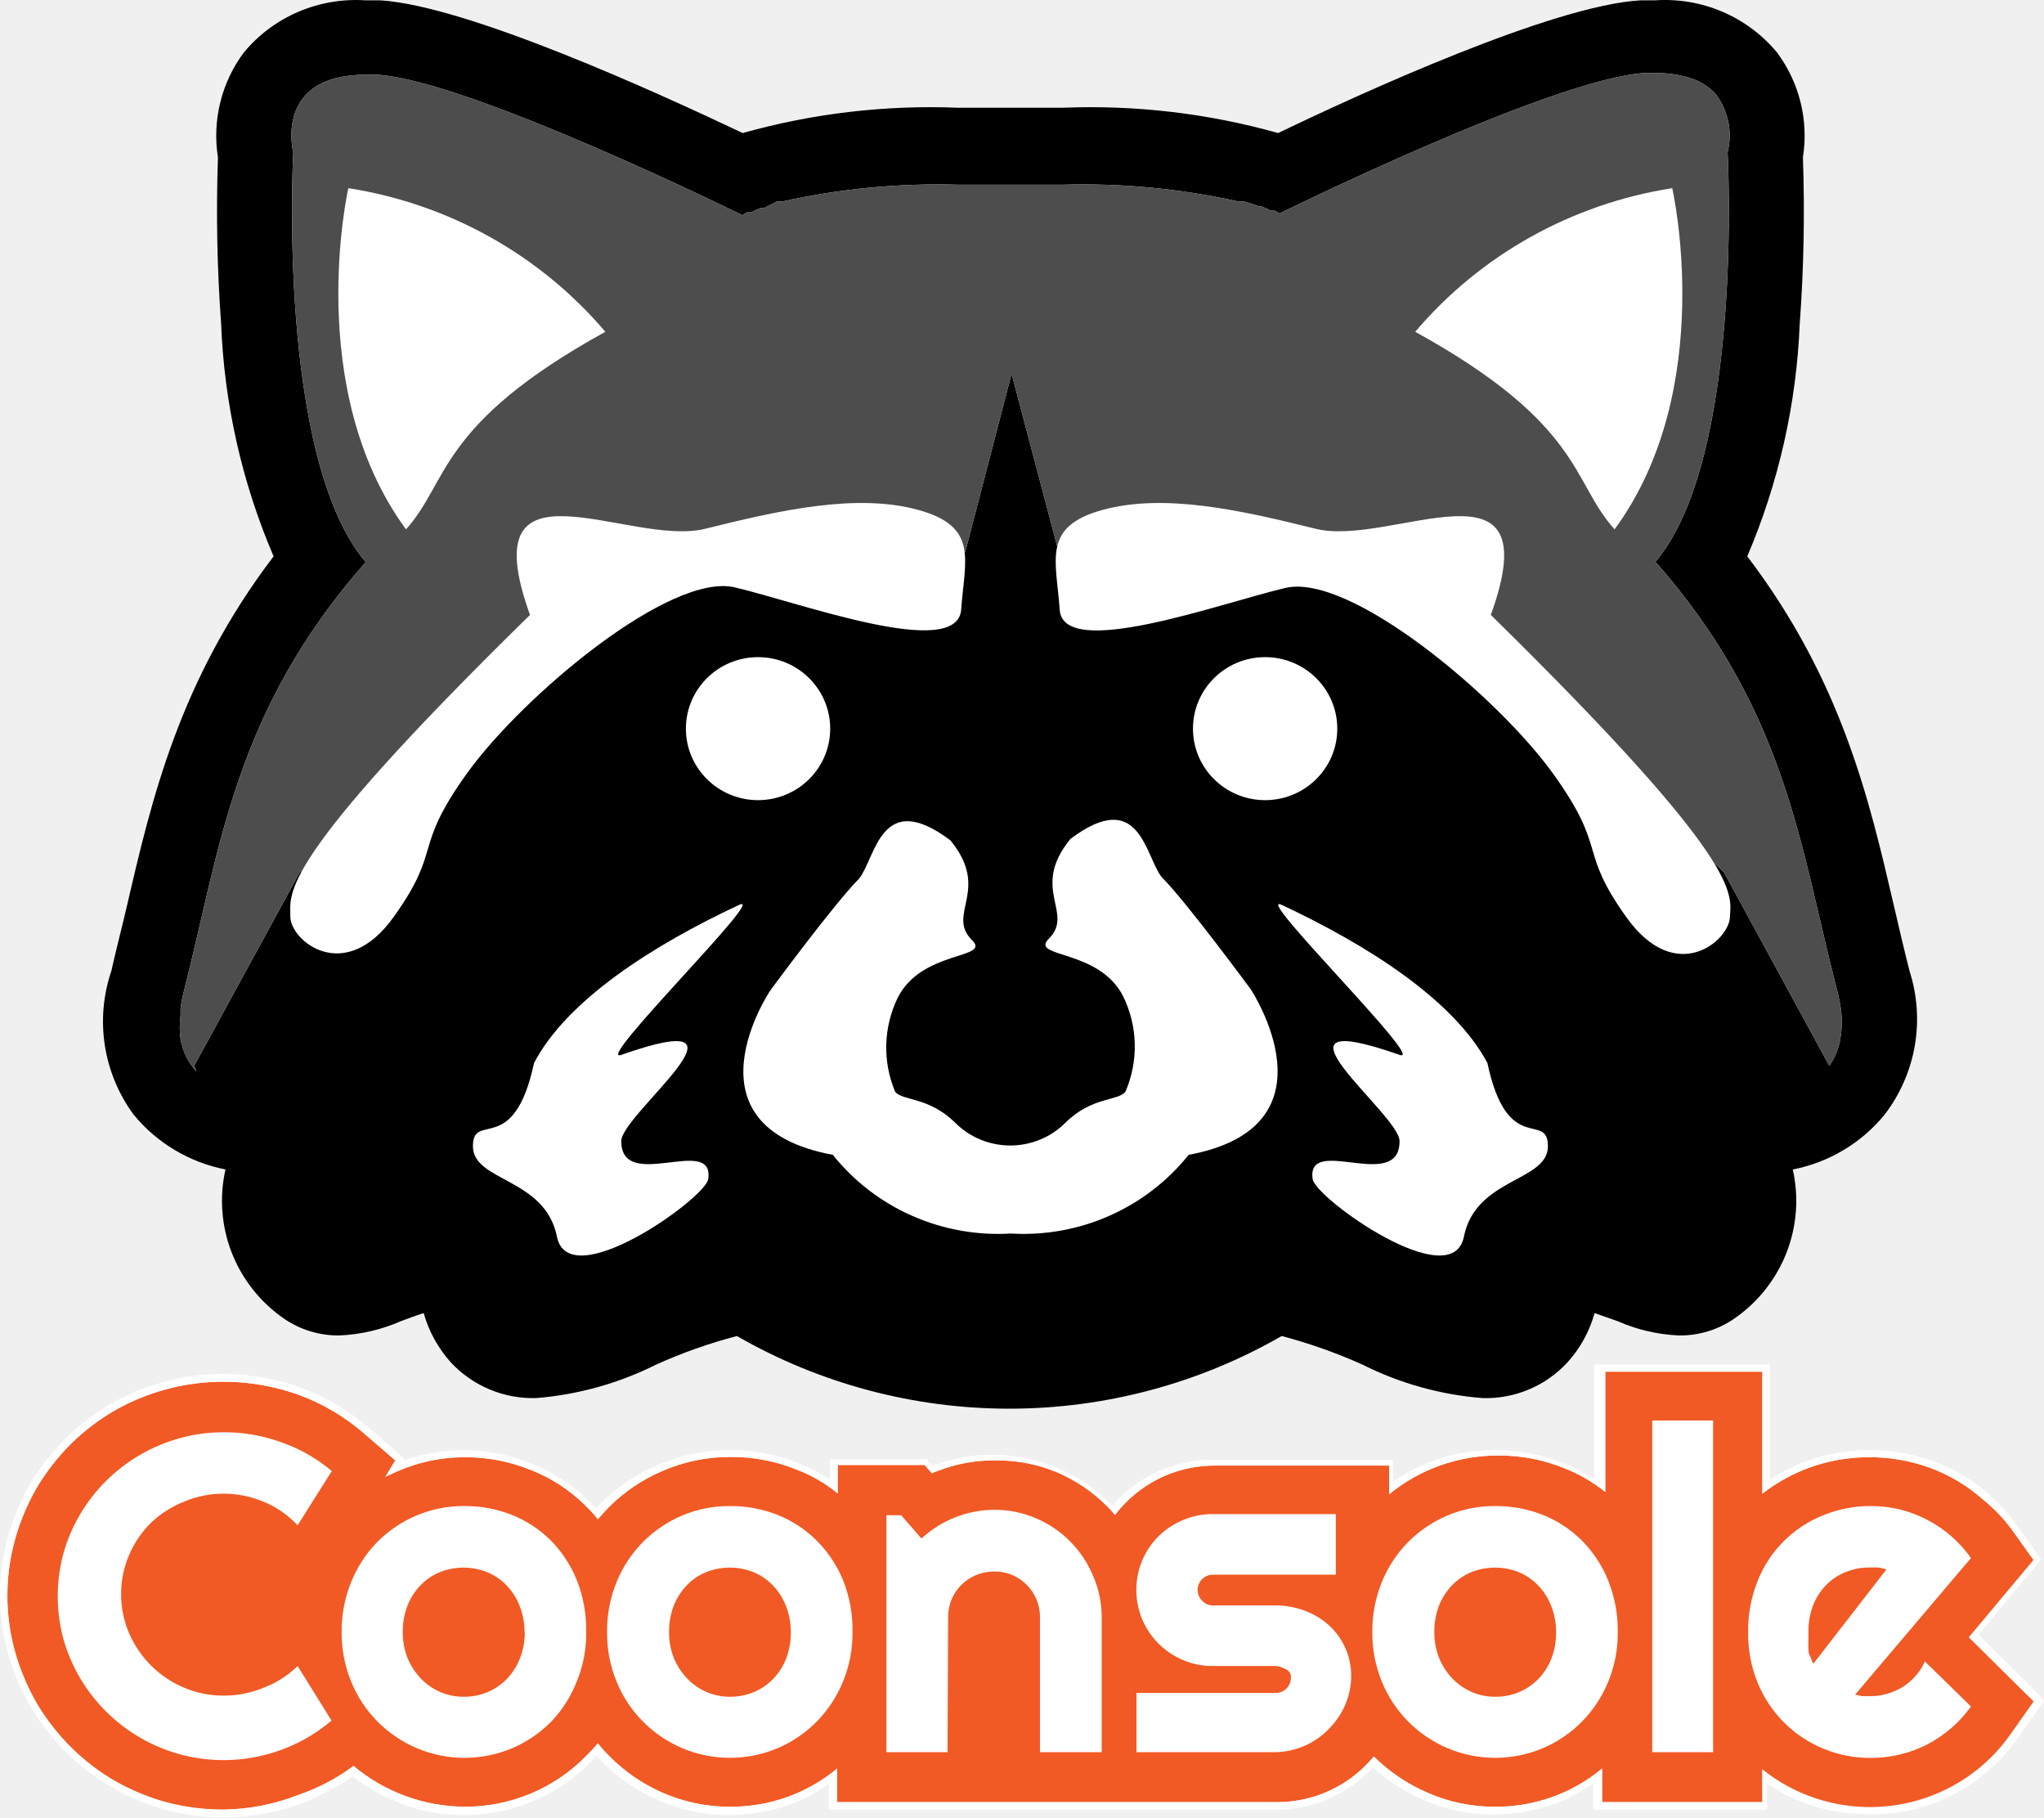
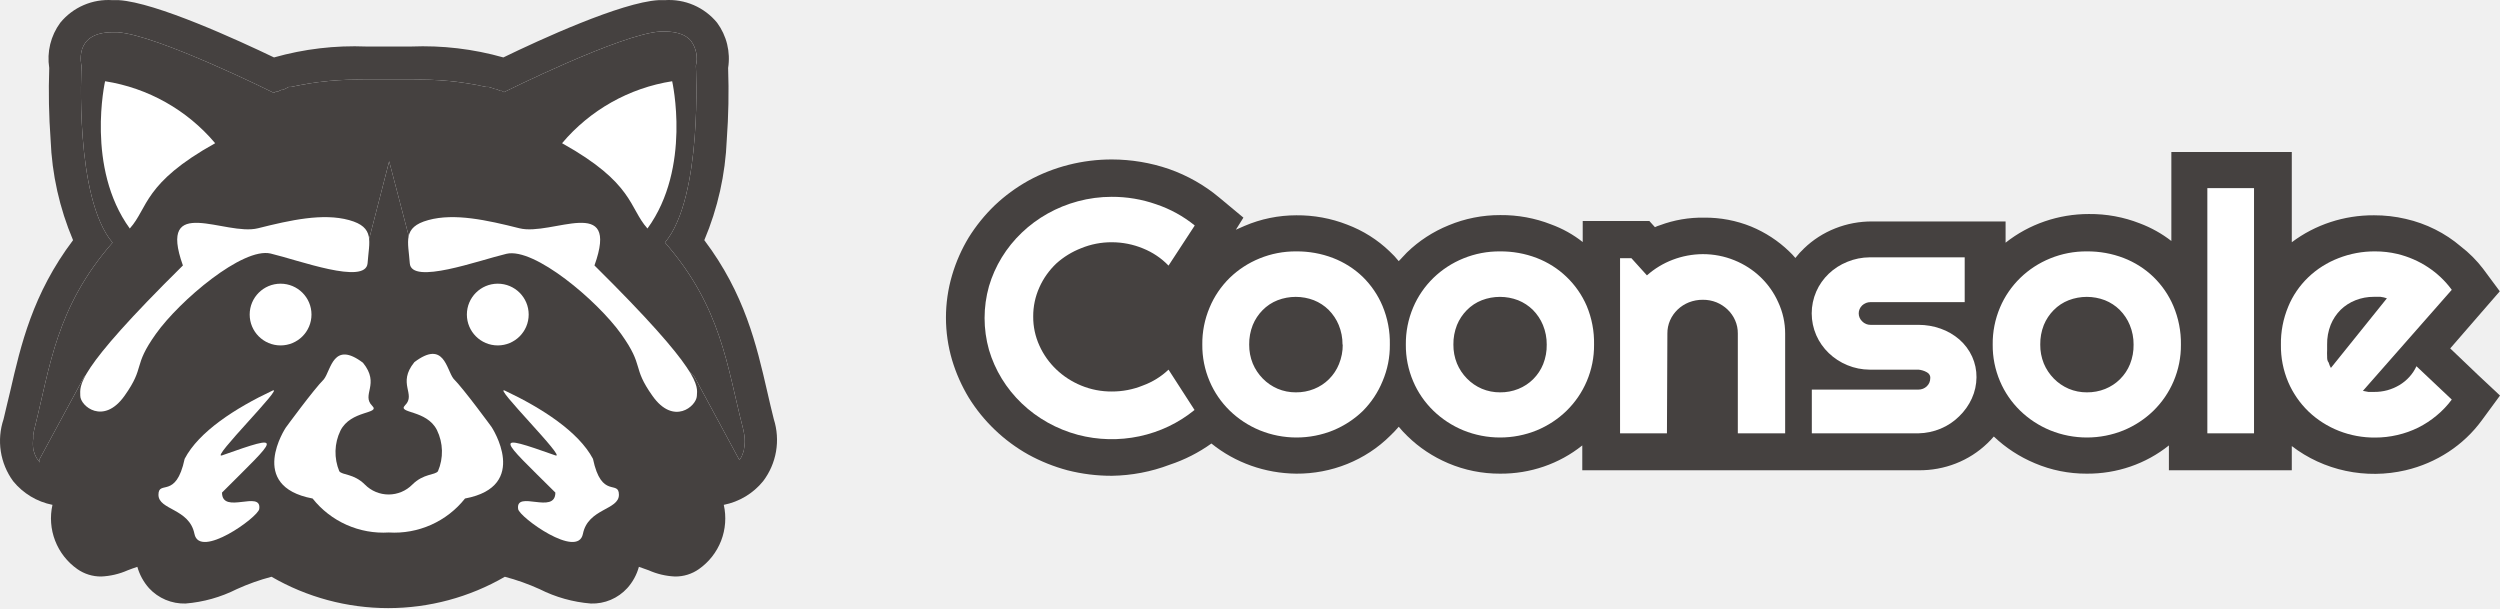
- <svg xmlns="http://www.w3.org/2000/svg" width="54" height="48" viewBox="0 0 54 48" fill="none">
-   <path d="M47.727 25.647C47.582 25.078 47.452 24.517 47.314 23.925C46.663 21.119 45.936 17.978 43.44 14.694C44.271 12.745 44.74 10.664 44.826 8.55C44.933 7.089 44.961 5.623 44.91 4.158C44.987 3.675 44.966 3.182 44.849 2.707C44.732 2.231 44.521 1.784 44.229 1.39C43.841 0.921 43.345 0.55 42.783 0.31C42.221 0.07 41.609 -0.033 40.998 0.009H40.616C38.319 0.138 33.251 2.452 31.047 3.514C29.196 2.994 27.273 2.768 25.351 2.846H23.973H22.596C20.673 2.768 18.751 2.994 16.9 3.514C14.695 2.467 9.635 0.153 7.331 0.009H6.941C6.331 -0.032 5.721 0.072 5.16 0.312C4.6 0.552 4.105 0.922 3.718 1.39C3.425 1.784 3.215 2.231 3.098 2.707C2.981 3.182 2.96 3.675 3.037 4.158C2.986 5.623 3.014 7.089 3.121 8.55C3.203 10.664 3.672 12.746 4.507 14.694C2.011 17.978 1.284 21.119 0.633 23.925C0.495 24.517 0.357 25.04 0.22 25.647C0.005 26.28 -0.053 26.954 0.049 27.614C0.152 28.274 0.412 28.9 0.809 29.439C1.423 30.188 2.281 30.7 3.236 30.888C3.071 31.62 3.128 32.383 3.4 33.083C3.673 33.782 4.148 34.386 4.767 34.817C5.199 35.119 5.716 35.278 6.244 35.272C6.807 35.248 7.36 35.119 7.875 34.893C8.058 34.825 8.258 34.749 8.472 34.681C8.608 35.164 8.855 35.61 9.191 35.985C9.477 36.292 9.826 36.535 10.214 36.697C10.602 36.86 11.021 36.938 11.442 36.926C12.543 36.838 13.617 36.539 14.604 36.046C15.295 35.733 16.012 35.479 16.747 35.287C18.933 36.544 21.415 37.206 23.943 37.206C26.47 37.206 28.953 36.544 31.139 35.287C31.873 35.48 32.59 35.734 33.282 36.046C34.268 36.54 35.342 36.839 36.444 36.926C36.864 36.939 37.282 36.862 37.669 36.699C38.056 36.537 38.403 36.293 38.687 35.985C39.026 35.612 39.273 35.165 39.406 34.681L40.011 34.893C40.523 35.119 41.074 35.248 41.634 35.272C42.162 35.279 42.679 35.12 43.111 34.817C43.73 34.386 44.205 33.782 44.478 33.083C44.75 32.383 44.807 31.62 44.642 30.888C45.597 30.702 46.456 30.189 47.069 29.439C47.477 28.906 47.75 28.283 47.865 27.623C47.979 26.963 47.932 26.285 47.727 25.647ZM45.89 27.475C45.883 27.54 45.867 27.604 45.844 27.665C45.818 27.747 45.787 27.828 45.752 27.907C45.71 27.992 45.661 28.073 45.607 28.15L42.828 23.045L38.074 18.494L32.134 14.565H25.244L24.004 9.87L22.779 14.58H15.89L9.942 18.509L5.188 23.06L2.409 28.15L2.47 28.302C2.433 28.265 2.4 28.224 2.371 28.18C2.242 28.019 2.149 27.833 2.095 27.634C2.072 27.573 2.056 27.509 2.049 27.445C2.021 27.241 2.021 27.034 2.049 26.83V26.625C2.073 26.459 2.106 26.295 2.149 26.132C3.098 22.423 3.45 18.805 6.941 14.846C4.583 12.077 5.027 4.029 5.027 4.029C5.027 4.029 4.491 1.974 6.941 1.974H7.247C9.666 2.118 16.892 5.683 16.892 5.683C16.933 5.654 16.977 5.628 17.023 5.607H17.069H17.13C17.21 5.561 17.294 5.523 17.382 5.493H17.467L17.811 5.319H17.956C19.478 4.982 21.037 4.834 22.596 4.879C23.024 4.879 23.483 4.879 23.973 4.879C24.463 4.879 24.923 4.879 25.351 4.879C26.908 4.834 28.463 4.982 29.983 5.319H30.136C30.289 5.364 30.419 5.402 30.534 5.448H30.595C30.682 5.479 30.767 5.517 30.848 5.562H30.909H30.955C31 5.583 31.044 5.608 31.085 5.637C31.085 5.637 38.304 2.073 40.73 1.928H40.998C41.193 1.927 41.388 1.942 41.58 1.974L41.817 2.027L42.032 2.095C42.206 2.162 42.367 2.259 42.506 2.384C42.549 2.42 42.587 2.461 42.621 2.505C42.78 2.721 42.889 2.968 42.941 3.23C42.993 3.493 42.985 3.763 42.92 4.022C42.92 4.022 43.364 12.07 41.014 14.838C44.504 18.797 44.841 22.423 45.806 26.125C45.848 26.282 45.881 26.442 45.905 26.603C45.952 26.892 45.947 27.187 45.89 27.475Z" transform="translate(2.72091)" fill="black" />
-   <path d="M43.862 25.547C43.855 25.611 43.839 25.675 43.816 25.736C43.79 25.819 43.759 25.9 43.724 25.979C43.682 26.063 43.633 26.145 43.578 26.222L40.8 21.117L36.046 16.566L30.105 12.637H23.216L21.976 7.942L20.751 12.652H13.861L7.913 16.581L3.16 21.132L0.381 26.222L0.442 26.373C0.405 26.336 0.371 26.296 0.343 26.252C0.214 26.09 0.121 25.904 0.067 25.706C0.043 25.645 0.028 25.581 0.021 25.516C-0.007 25.312 -0.007 25.106 0.021 24.902V24.697C0.045 24.531 0.078 24.366 0.121 24.204C1.07 20.495 1.422 16.877 4.913 12.917C2.555 10.149 2.999 2.101 2.999 2.101C2.999 2.101 2.463 0.046 4.913 0.046H5.219C7.638 0.19 14.864 3.755 14.864 3.755C14.905 3.725 14.949 3.7 14.994 3.679H15.04H15.101C15.182 3.632 15.266 3.594 15.354 3.565H15.438L15.783 3.391H15.928C17.45 3.054 19.009 2.906 20.567 2.951C20.996 2.951 21.455 2.951 21.945 2.951C22.435 2.951 22.894 2.951 23.323 2.951C24.879 2.905 26.435 3.053 27.954 3.391H28.108C28.261 3.436 28.391 3.474 28.506 3.52H28.567C28.654 3.55 28.739 3.588 28.82 3.633H28.881H28.927C28.972 3.655 29.016 3.68 29.057 3.709C29.057 3.709 36.276 0.144 38.702 9.58771e-05H38.97C39.165 -0.001 39.36 0.014 39.552 0.046L39.789 0.099L40.004 0.167C40.178 0.234 40.339 0.331 40.478 0.455C40.52 0.492 40.559 0.532 40.593 0.577C40.752 0.792 40.861 1.04 40.913 1.302C40.964 1.564 40.957 1.834 40.892 2.094C40.892 2.094 41.336 10.141 38.985 12.91C42.476 16.869 42.813 20.495 43.778 24.196C43.819 24.354 43.853 24.513 43.877 24.674C43.924 24.964 43.919 25.259 43.862 25.547Z" transform="translate(4.7491 1.92831)" fill="#4D4D4D" />
-   <path d="M0.264 -2.89347e-08C2.914 0.413 5.326 1.759 7.054 3.793C2.614 6.242 2.928 7.752 1.787 9.011C-0.938 5.287 0.264 -2.89347e-08 0.264 -2.89347e-08Z" transform="translate(8.93845 4.97)" fill="white" />
-   <path d="M17.726 2.82C17.818 1.501 18.201 0.621 16.585 0.181C14.97 -0.259 12.972 0.181 10.966 0.681C8.961 1.182 4.743 -1.458 6.335 2.957C-0.394 9.548 0.004 10.299 0.004 10.929C0.004 11.558 1.436 12.749 2.737 10.929C4.039 9.108 3.212 9.169 4.674 7.136C6.136 5.103 10.033 1.827 11.747 2.229C13.462 2.631 17.611 4.17 17.726 2.82Z" transform="translate(7.66695 13.2845)" fill="white" />
-   <path d="M7.027 0.023C7.854 -0.364 3.162 4.248 3.919 3.982C7.854 2.602 3.919 5.545 3.919 6.258C3.919 7.638 6.392 6.068 6.216 7.267C6.132 7.775 2.534 10.346 2.22 8.784C1.906 7.221 0 7.335 0 6.395C0 5.454 1.079 6.705 1.615 4.195C2.488 2.534 4.739 1.093 7.027 0.023Z" transform="translate(12.4941 23.8792)" fill="white" />
-   <path d="M11.764 8.85C11.207 9.545 10.489 10.098 9.671 10.459C8.853 10.821 7.958 10.982 7.064 10.928C6.169 10.982 5.275 10.821 4.457 10.459C3.638 10.098 2.92 9.545 2.364 8.85C-1.701 8.091 0.71 4.511 0.71 4.511C0.71 4.511 2.425 2.182 3.06 1.553C3.504 0.984 3.634 -0.837 5.471 0.544C6.551 1.864 5.341 2.493 6.046 3.184C6.551 3.684 4.714 3.434 4.078 4.701C3.891 5.086 3.788 5.506 3.776 5.933C3.764 6.361 3.844 6.786 4.009 7.181C4.201 7.431 4.897 7.31 5.594 8C5.785 8.191 6.012 8.343 6.262 8.446C6.513 8.55 6.781 8.603 7.052 8.603C7.324 8.603 7.592 8.55 7.842 8.446C8.093 8.343 8.32 8.191 8.511 8C9.207 7.31 9.904 7.431 10.095 7.181C10.268 6.781 10.351 6.35 10.341 5.915C10.33 5.481 10.226 5.054 10.034 4.663C9.399 3.403 7.561 3.654 8.067 3.146C8.763 2.455 7.561 1.826 8.641 0.506C10.478 -0.874 10.608 0.946 11.052 1.515C11.687 2.144 13.402 4.473 13.402 4.473C13.402 4.473 15.813 8.099 11.764 8.85Z" transform="translate(19.6382 21.6517)" fill="white" />
-   <path d="M6.79 -2.89347e-08C4.14 0.413 1.728 1.759 -2.33615e-07 3.793C4.44 6.242 4.126 7.752 5.267 9.011C8 5.287 6.79 -2.89347e-08 6.79 -2.89347e-08Z" transform="translate(37.3885 4.97)" fill="white" />
-   <path d="M0.106 2.82C0.014 1.501 -0.369 0.621 1.246 0.181C2.861 -0.259 4.859 0.181 6.865 0.681C8.871 1.182 13.089 -1.458 11.496 2.957C18.225 9.563 17.842 10.314 17.812 10.944C17.781 11.573 16.38 12.764 15.079 10.944C13.777 9.124 14.604 9.184 13.142 7.151C11.68 5.119 7.784 1.842 6.069 2.244C4.354 2.646 0.197 4.17 0.106 2.82Z" transform="translate(27.8901 13.2845)" fill="white" />
-   <path d="M0.098 0.023C-0.729 -0.364 3.964 4.248 3.206 3.982C-0.729 2.602 3.206 5.545 3.206 6.258C3.206 7.638 0.733 6.068 0.91 7.267C0.994 7.775 4.592 10.346 4.905 8.784C5.219 7.221 7.125 7.335 7.125 6.395C7.125 5.454 6.054 6.69 5.526 4.195C4.638 2.534 2.379 1.093 0.098 0.023Z" transform="translate(33.769 23.8792)" fill="white" />
-   <path d="M1.906 3.777C2.959 3.777 3.812 2.932 3.812 1.889C3.812 0.846 2.959 0 1.906 0C0.853 0 0 0.846 0 1.889C0 2.932 0.853 3.777 1.906 3.777Z" transform="translate(18.1206 17.3564)" fill="white" />
-   <path d="M1.906 3.777C2.959 3.777 3.812 2.932 3.812 1.889C3.812 0.846 2.959 0 1.906 0C0.853 0 0 0.846 0 1.889C0 2.932 0.853 3.777 1.906 3.777Z" transform="translate(31.517 17.3564)" fill="white" />
-   <path d="M53.537 8.7L52.91 9.588C52.282 10.478 51.349 11.111 50.284 11.37C49.608 11.534 48.902 11.541 48.222 11.391C47.543 11.241 46.907 10.938 46.364 10.505V11.37H42.131V10.482C41.339 11.142 40.334 11.5 39.299 11.491C38.684 11.494 38.077 11.367 37.515 11.12C36.987 10.891 36.507 10.567 36.099 10.164C36.03 10.249 35.956 10.33 35.877 10.407C35.567 10.717 35.197 10.962 34.79 11.128C34.382 11.293 33.945 11.376 33.504 11.37H21.922V10.482C21.129 11.142 20.125 11.5 19.09 11.491C18.475 11.494 17.867 11.367 17.306 11.12C16.778 10.888 16.3 10.559 15.897 10.149C15.791 10.044 15.691 9.932 15.599 9.815C15.507 9.929 15.407 10.035 15.3 10.141C14.882 10.571 14.38 10.913 13.825 11.145C13.27 11.377 12.672 11.495 12.07 11.491C10.998 11.481 9.964 11.1 9.146 10.414C8.708 10.739 8.223 10.995 7.706 11.173C7.073 11.423 6.398 11.557 5.716 11.567C5.199 11.569 4.684 11.502 4.185 11.37C3.714 11.239 3.262 11.05 2.838 10.809C2.416 10.563 2.027 10.265 1.682 9.921C1.336 9.578 1.035 9.193 0.786 8.776C0.54 8.353 0.347 7.902 0.212 7.433C-0.071 6.441 -0.071 5.391 0.212 4.399C0.346 3.927 0.539 3.474 0.786 3.049C1.037 2.633 1.338 2.248 1.682 1.904C2.028 1.563 2.416 1.268 2.838 1.024C3.714 0.526 4.706 0.264 5.716 0.265C6.387 0.267 7.052 0.382 7.683 0.607C8.321 0.839 8.911 1.186 9.421 1.631L10.248 2.344L9.988 2.776L10.286 2.64C10.847 2.39 11.455 2.261 12.07 2.26C12.671 2.255 13.267 2.368 13.823 2.594C14.372 2.809 14.87 3.134 15.285 3.55C15.398 3.658 15.503 3.775 15.599 3.899C15.696 3.787 15.79 3.684 15.882 3.588C16.293 3.174 16.782 2.844 17.321 2.617C17.881 2.375 18.486 2.251 19.097 2.253C19.698 2.247 20.294 2.36 20.85 2.587C21.245 2.736 21.612 2.949 21.937 3.216V2.465H24.234L24.425 2.685C24.479 2.657 24.535 2.634 24.593 2.617C25.081 2.428 25.601 2.335 26.125 2.344C26.679 2.339 27.229 2.448 27.74 2.662C28.229 2.873 28.674 3.174 29.049 3.55C29.125 3.624 29.196 3.703 29.263 3.785C29.353 3.663 29.453 3.549 29.562 3.444C29.869 3.136 30.235 2.892 30.639 2.727C31.042 2.561 31.475 2.478 31.912 2.48H36.505V3.239C37.312 2.576 38.327 2.214 39.375 2.215C39.976 2.209 40.572 2.322 41.129 2.549C41.521 2.702 41.888 2.914 42.215 3.178V0H46.364V3.224C47.171 2.593 48.17 2.254 49.197 2.26C49.566 2.259 49.933 2.302 50.292 2.389C50.997 2.556 51.65 2.895 52.19 3.375C52.479 3.607 52.737 3.874 52.956 4.172L53.53 4.976L52.894 5.734L51.823 7.016L52.779 7.964L53.537 8.7Z" transform="translate(0.194721 36.228)" fill="#F15A24" />
-   <path d="M46.559 0.19V3.413C47.366 2.783 48.364 2.443 49.392 2.45C49.761 2.449 50.128 2.492 50.486 2.579C51.192 2.746 51.845 3.085 52.385 3.565C52.674 3.796 52.931 4.064 53.15 4.361L53.724 5.165L53.089 5.924L52.017 7.206L52.974 8.154L53.74 8.912L53.112 9.8C52.484 10.69 51.551 11.324 50.486 11.582C49.807 11.744 49.099 11.749 48.418 11.595C47.737 11.441 47.1 11.133 46.559 10.695V11.56H42.326V10.672C41.533 11.332 40.529 11.69 39.494 11.681C38.879 11.684 38.271 11.557 37.71 11.309C37.182 11.081 36.702 10.756 36.294 10.354C36.224 10.438 36.15 10.52 36.072 10.596C35.762 10.907 35.392 11.152 34.984 11.318C34.577 11.483 34.139 11.565 33.699 11.56H22.117V10.672C21.324 11.332 20.319 11.69 19.284 11.681C18.67 11.684 18.062 11.557 17.5 11.309C16.973 11.078 16.495 10.748 16.092 10.338C15.986 10.233 15.886 10.122 15.793 10.005C15.702 10.118 15.602 10.225 15.495 10.331C15.077 10.761 14.575 11.102 14.02 11.335C13.464 11.567 12.867 11.685 12.264 11.681C11.193 11.671 10.158 11.29 9.34 10.604C8.903 10.929 8.417 11.185 7.901 11.362C7.267 11.613 6.593 11.746 5.911 11.757C5.394 11.758 4.879 11.692 4.38 11.56C3.909 11.428 3.456 11.24 3.032 10.998C2.61 10.753 2.222 10.455 1.877 10.111C1.531 9.768 1.23 9.383 0.981 8.966C0.735 8.543 0.542 8.092 0.407 7.623C0.124 6.631 0.124 5.581 0.407 4.589C0.541 4.117 0.733 3.663 0.981 3.239C1.231 2.822 1.532 2.438 1.877 2.093C2.223 1.753 2.611 1.457 3.032 1.214C3.908 0.715 4.901 0.454 5.911 0.455C6.581 0.456 7.247 0.572 7.878 0.796C8.516 1.029 9.105 1.376 9.616 1.82L10.443 2.533L10.182 2.966L10.481 2.829C11.042 2.58 11.65 2.45 12.264 2.45C12.865 2.444 13.461 2.558 14.018 2.784C14.566 2.999 15.064 3.324 15.48 3.739C15.593 3.848 15.698 3.964 15.793 4.088C15.89 3.977 15.985 3.873 16.077 3.777C16.487 3.363 16.977 3.033 17.516 2.806C18.076 2.564 18.681 2.441 19.292 2.442C19.893 2.437 20.489 2.55 21.045 2.776C21.439 2.926 21.807 3.138 22.132 3.406V2.655H24.428L24.62 2.875C24.674 2.847 24.73 2.824 24.788 2.806C25.276 2.617 25.796 2.524 26.319 2.533C26.874 2.529 27.424 2.637 27.934 2.852C28.424 3.062 28.868 3.364 29.243 3.739C29.319 3.814 29.391 3.892 29.458 3.975C29.548 3.853 29.648 3.739 29.756 3.633C30.064 3.326 30.43 3.082 30.833 2.916C31.237 2.751 31.67 2.667 32.106 2.67H36.7V3.428C37.507 2.766 38.522 2.404 39.57 2.404C40.171 2.399 40.767 2.512 41.323 2.738C41.716 2.892 42.083 3.104 42.41 3.368V0.19H46.559ZM46.751 0H42.119V3.034C41.862 2.864 41.587 2.722 41.3 2.609C40.722 2.374 40.103 2.255 39.478 2.26C38.841 2.258 38.21 2.387 37.626 2.64C37.336 2.764 37.059 2.916 36.799 3.095V2.518H32.045C31.572 2.516 31.103 2.609 30.667 2.791C30.251 2.969 29.873 3.227 29.557 3.55L29.389 3.732L29.32 3.664C28.927 3.272 28.462 2.958 27.95 2.738C26.914 2.297 25.746 2.267 24.689 2.655H24.65L24.513 2.571V2.503H21.925V3.034C21.666 2.863 21.389 2.72 21.098 2.609C20.521 2.374 19.901 2.255 19.276 2.26C18.639 2.258 18.008 2.387 17.424 2.64C16.851 2.871 16.33 3.214 15.893 3.648L15.748 3.8L15.564 3.61C15.129 3.178 14.607 2.839 14.033 2.617C13.472 2.386 12.872 2.265 12.264 2.26C11.722 2.257 11.182 2.35 10.672 2.533V2.48L10.55 2.374L9.723 1.661C9.197 1.203 8.589 0.846 7.932 0.607C7.279 0.373 6.59 0.253 5.895 0.25C5.365 0.248 4.837 0.319 4.326 0.463C3.832 0.594 3.359 0.79 2.918 1.047C2.482 1.301 2.08 1.609 1.723 1.965C1.371 2.318 1.062 2.713 0.805 3.14C0.55 3.579 0.352 4.048 0.215 4.536C-0.072 5.553 -0.072 6.629 0.215 7.646C0.354 8.128 0.552 8.592 0.805 9.026C1.065 9.469 1.381 9.877 1.746 10.24C2.103 10.595 2.504 10.904 2.941 11.158C3.38 11.414 3.851 11.616 4.341 11.757C4.853 11.893 5.381 11.962 5.911 11.962C6.606 11.963 7.296 11.839 7.947 11.598C8.433 11.421 8.892 11.179 9.31 10.877C9.638 11.137 10.001 11.352 10.389 11.514C10.972 11.771 11.603 11.903 12.242 11.901C12.868 11.904 13.489 11.781 14.067 11.54C14.644 11.299 15.167 10.944 15.602 10.498L15.755 10.331L15.916 10.505C16.343 10.934 16.85 11.277 17.409 11.514C17.994 11.772 18.628 11.903 19.269 11.901C19.908 11.9 20.541 11.771 21.129 11.522C21.397 11.398 21.653 11.25 21.895 11.082V11.757H33.699C34.16 11.759 34.616 11.671 35.042 11.496C35.468 11.322 35.854 11.065 36.179 10.74L36.279 10.642C36.67 10.997 37.117 11.287 37.603 11.499C38.188 11.756 38.822 11.888 39.463 11.886C40.102 11.884 40.735 11.755 41.323 11.507C41.591 11.382 41.847 11.235 42.089 11.067V11.757H46.682V11.074C47.462 11.597 48.381 11.877 49.323 11.878C49.732 11.891 50.141 11.85 50.54 11.757C50.906 11.667 51.261 11.534 51.596 11.362C52.266 11.015 52.843 10.516 53.28 9.906L53.908 9.019L54 8.89L53.87 8.723L53.104 7.964L52.27 7.138L53.196 6.023L53.832 5.264L53.923 5.15L53.839 5.029L53.265 4.225C53.047 3.915 52.79 3.635 52.5 3.391C51.938 2.906 51.265 2.564 50.54 2.397C50.167 2.305 49.784 2.259 49.399 2.26C48.775 2.259 48.156 2.377 47.577 2.609C47.292 2.728 47.017 2.873 46.758 3.042V0.008L46.751 0Z" transform="translate(0 36.0384)" fill="white" />
-   <path d="M7.233 7.615C6.688 8.078 6.036 8.401 5.335 8.555C4.635 8.71 3.906 8.692 3.214 8.503C2.484 8.3 1.819 7.914 1.283 7.382C0.747 6.851 0.357 6.192 0.152 5.469C-0.051 4.724 -0.051 3.939 0.152 3.193C0.357 2.47 0.747 1.811 1.283 1.28C1.819 0.749 2.484 0.363 3.214 0.159C3.593 0.054 3.984 9.75641e-05 4.378 5.87096e-05C4.9 -0.003 5.418 0.087 5.909 0.266C6.396 0.435 6.847 0.693 7.241 1.024L6.337 2.458C6.092 2.193 5.791 1.983 5.457 1.843C5.119 1.698 4.754 1.623 4.385 1.623C4.022 1.621 3.663 1.693 3.329 1.836C3.012 1.964 2.721 2.149 2.472 2.382C2.224 2.625 2.027 2.914 1.89 3.231C1.746 3.562 1.673 3.918 1.675 4.278C1.673 4.635 1.746 4.989 1.89 5.317C2.167 5.958 2.682 6.469 3.329 6.743C3.662 6.886 4.022 6.958 4.385 6.956C4.751 6.957 5.113 6.885 5.449 6.743C5.782 6.617 6.085 6.424 6.337 6.174L7.233 7.615Z" transform="translate(1.52534 37.8284)" fill="white" />
-   <path d="M6.461 3.33C6.466 3.78 6.38 4.226 6.209 4.642C6.054 5.033 5.826 5.391 5.535 5.696C5.242 5.992 4.893 6.229 4.509 6.394C4.11 6.563 3.68 6.65 3.246 6.65C2.812 6.65 2.382 6.563 1.983 6.394C1.196 6.059 0.574 5.429 0.253 4.642C0.081 4.226 -0.004 3.78 0 3.33C-0.005 2.875 0.081 2.424 0.253 2.003C0.411 1.61 0.645 1.252 0.942 0.948C1.237 0.651 1.588 0.414 1.975 0.25C2.374 0.082 2.804 -0.004 3.238 0C3.671 -0.004 4.1 0.076 4.501 0.235C4.886 0.389 5.235 0.619 5.527 0.91C5.821 1.209 6.052 1.562 6.209 1.949C6.385 2.388 6.47 2.858 6.461 3.33ZM4.831 3.33C4.833 3.091 4.789 2.854 4.7 2.632C4.622 2.432 4.505 2.249 4.356 2.094C4.211 1.944 4.036 1.825 3.843 1.745C3.443 1.586 2.996 1.586 2.595 1.745C2.401 1.824 2.226 1.943 2.082 2.094C1.933 2.249 1.816 2.432 1.738 2.632C1.653 2.855 1.612 3.092 1.615 3.33C1.613 3.561 1.654 3.79 1.738 4.005C1.818 4.204 1.934 4.387 2.082 4.544C2.227 4.698 2.402 4.821 2.595 4.908C2.793 4.994 3.007 5.038 3.223 5.037C3.438 5.039 3.652 4.998 3.851 4.915C4.044 4.835 4.219 4.716 4.364 4.566C4.513 4.411 4.63 4.228 4.708 4.028C4.796 3.806 4.84 3.569 4.838 3.33H4.831Z" transform="translate(9.02611 39.7777)" fill="white" />
-   <path d="M6.484 3.33C6.489 3.78 6.403 4.226 6.231 4.642C6.07 5.035 5.834 5.393 5.535 5.696C5.242 5.992 4.893 6.229 4.509 6.394C4.11 6.563 3.68 6.65 3.246 6.65C2.812 6.65 2.382 6.563 1.983 6.394C1.196 6.059 0.574 5.429 0.253 4.642C0.081 4.226 -0.004 3.78 0 3.33C-0.005 2.875 0.081 2.424 0.253 2.003C0.413 1.609 0.65 1.251 0.949 0.948C1.245 0.651 1.596 0.414 1.983 0.25C2.382 0.082 2.812 -0.004 3.246 0C3.678 -0.004 4.107 0.076 4.509 0.235C4.894 0.389 5.243 0.619 5.535 0.91C5.834 1.208 6.07 1.561 6.231 1.949C6.408 2.388 6.493 2.858 6.484 3.33ZM4.854 3.33C4.856 3.091 4.812 2.854 4.723 2.632C4.645 2.432 4.528 2.249 4.379 2.094C4.234 1.944 4.059 1.825 3.866 1.745C3.466 1.586 3.019 1.586 2.618 1.745C2.424 1.824 2.249 1.943 2.105 2.094C1.956 2.249 1.839 2.432 1.761 2.632C1.676 2.855 1.635 3.092 1.638 3.33C1.636 3.561 1.677 3.79 1.761 4.005C1.841 4.204 1.957 4.387 2.105 4.544C2.25 4.698 2.425 4.821 2.618 4.908C2.816 4.994 3.03 5.038 3.246 5.037C3.461 5.039 3.675 4.998 3.874 4.915C4.067 4.835 4.242 4.716 4.387 4.566C4.536 4.411 4.653 4.228 4.731 4.028C4.816 3.805 4.858 3.568 4.854 3.33Z" transform="translate(16.0382 39.7777)" fill="white" />
-   <path d="M1.615 6.402H-2.33615e-07V0.144H0.39L0.926 0.759C1.448 0.276 2.134 0.005 2.848 2.93583e-05C3.224 -0.002 3.597 0.073 3.942 0.22C4.28 0.362 4.587 0.568 4.846 0.827C5.103 1.084 5.308 1.388 5.45 1.722C5.608 2.073 5.688 2.453 5.688 2.837V6.402H4.057V2.837C4.059 2.676 4.028 2.516 3.965 2.367C3.905 2.222 3.816 2.091 3.705 1.98C3.595 1.871 3.465 1.783 3.322 1.722C3.175 1.66 3.016 1.629 2.855 1.631C2.69 1.629 2.526 1.66 2.373 1.722C2.079 1.843 1.845 2.075 1.722 2.367C1.66 2.516 1.629 2.676 1.631 2.837L1.615 6.402Z" transform="translate(23.4179 39.8764)" fill="white" />
-   <path d="M3.678 6.288H0.004V4.725H3.678C3.786 4.725 3.889 4.683 3.965 4.608C4.041 4.532 4.084 4.43 4.084 4.323C4.089 4.279 4.079 4.234 4.058 4.194C4.036 4.155 4.002 4.123 3.962 4.104C3.875 4.053 3.778 4.022 3.678 4.012H1.994C1.731 4.011 1.47 3.957 1.229 3.853C0.745 3.648 0.361 3.264 0.157 2.784C0.053 2.536 6.96853e-07 2.271 6.96853e-07 2.002C6.96853e-07 1.734 0.053 1.469 0.157 1.221C0.36 0.741 0.745 0.36 1.229 0.159C1.471 0.056 1.731 0.002 1.994 -6.94432e-07H5.271V1.6H2.025C1.917 1.6 1.814 1.643 1.738 1.718C1.662 1.794 1.619 1.896 1.619 2.002C1.619 2.056 1.63 2.109 1.651 2.159C1.672 2.208 1.703 2.253 1.742 2.291C1.778 2.329 1.821 2.36 1.87 2.381C1.919 2.402 1.972 2.412 2.025 2.412H3.678C3.94 2.412 4.199 2.458 4.444 2.549C4.681 2.636 4.899 2.767 5.087 2.935C5.275 3.107 5.425 3.316 5.527 3.548C5.628 3.781 5.679 4.032 5.676 4.286C5.675 4.547 5.62 4.805 5.516 5.044C5.411 5.281 5.263 5.497 5.079 5.681C4.712 6.059 4.208 6.278 3.678 6.288Z" transform="translate(30.0204 39.9902)" fill="white" />
-   <path d="M6.484 3.33C6.489 3.78 6.403 4.226 6.231 4.642C6.07 5.035 5.834 5.393 5.535 5.696C5.242 5.992 4.893 6.229 4.509 6.394C4.11 6.563 3.68 6.65 3.246 6.65C2.812 6.65 2.382 6.563 1.983 6.394C1.196 6.059 0.574 5.429 0.253 4.642C0.081 4.226 -0.004 3.78 0 3.33C-0.005 2.875 0.081 2.424 0.253 2.003C0.413 1.609 0.65 1.251 0.949 0.948C1.245 0.651 1.596 0.414 1.983 0.25C2.382 0.082 2.812 -0.004 3.246 0C3.678 -0.004 4.107 0.076 4.509 0.235C4.894 0.389 5.243 0.619 5.535 0.91C5.831 1.209 6.065 1.562 6.224 1.949C6.402 2.388 6.491 2.857 6.484 3.33ZM4.854 3.33C4.856 3.091 4.812 2.854 4.723 2.632C4.645 2.432 4.528 2.249 4.379 2.094C4.234 1.944 4.059 1.825 3.866 1.745C3.466 1.586 3.019 1.586 2.618 1.745C2.424 1.824 2.249 1.943 2.105 2.094C1.956 2.249 1.839 2.432 1.761 2.632C1.676 2.855 1.635 3.092 1.638 3.33C1.636 3.561 1.677 3.79 1.761 4.005C1.841 4.204 1.957 4.387 2.105 4.544C2.25 4.698 2.425 4.821 2.618 4.908C2.816 4.994 3.03 5.038 3.246 5.037C3.461 5.039 3.675 4.998 3.874 4.915C4.067 4.835 4.242 4.716 4.387 4.566C4.536 4.411 4.653 4.228 4.731 4.028C4.816 3.805 4.858 3.568 4.854 3.33Z" transform="translate(36.2553 39.7777)" fill="white" />
-   <path d="M1.608 8.761H0V5.78693e-07H1.608V8.761Z" transform="translate(43.6503 37.5175)" fill="white" />
-   <path d="M2.825 4.983L3.017 5.021H3.208C3.363 5.023 3.518 5.003 3.667 4.961C3.813 4.919 3.952 4.857 4.081 4.779C4.341 4.617 4.546 4.382 4.67 4.104L5.887 5.294C5.738 5.504 5.563 5.695 5.367 5.863C5.173 6.032 4.959 6.177 4.731 6.296C4.503 6.413 4.261 6.502 4.012 6.561C3.761 6.622 3.504 6.652 3.246 6.652C2.82 6.656 2.397 6.575 2.003 6.415C1.609 6.255 1.251 6.018 0.95 5.719C0.651 5.419 0.414 5.063 0.253 4.672C0.08 4.249 -0.006 3.795 0 3.337C-0.007 2.87 0.079 2.406 0.253 1.972C0.408 1.583 0.641 1.228 0.938 0.931C1.236 0.634 1.591 0.399 1.983 0.243C2.384 0.08 2.813 -0.003 3.246 6.95079e-05C3.504 -0.001 3.761 0.03 4.012 0.091C4.772 0.281 5.438 0.736 5.887 1.373L2.825 4.983ZM3.652 1.676C3.58 1.65 3.506 1.632 3.43 1.623H3.2C2.985 1.622 2.772 1.663 2.573 1.745C2.38 1.823 2.205 1.939 2.06 2.086C1.91 2.241 1.793 2.424 1.715 2.624C1.63 2.85 1.588 3.089 1.593 3.33C1.593 3.391 1.593 3.456 1.593 3.527C1.589 3.603 1.589 3.679 1.593 3.755C1.593 3.831 1.593 3.906 1.646 3.975C1.664 4.041 1.69 4.104 1.723 4.164L3.652 1.676Z" transform="translate(46.1837 39.7777)" fill="white" />
+ <svg xmlns="http://www.w3.org/2000/svg" width="148" height="36" viewBox="0 0 148 36" fill="none">
+   <path d="M45.809 24.815C45.67 24.265 45.545 23.722 45.413 23.149C44.788 20.434 44.09 17.395 41.695 14.218C42.492 12.332 42.943 10.318 43.025 8.273C43.128 6.859 43.155 5.44 43.105 4.024C43.179 3.556 43.159 3.079 43.047 2.619C42.935 2.159 42.732 1.726 42.452 1.345C42.079 0.891 41.603 0.532 41.064 0.3C40.525 0.068 39.937 -0.032 39.351 0.009H38.983C36.779 0.134 31.915 2.372 29.799 3.4C28.023 2.897 26.178 2.679 24.333 2.754H23.01H21.688C19.843 2.679 17.997 2.897 16.221 3.4C14.105 2.387 9.248 0.149 7.037 0.009H6.662C6.077 -0.031 5.491 0.069 4.953 0.302C4.415 0.534 3.94 0.892 3.569 1.345C3.288 1.726 3.085 2.159 2.973 2.619C2.861 3.079 2.841 3.556 2.915 4.024C2.866 5.44 2.893 6.859 2.996 8.273C3.074 10.319 3.525 12.333 4.325 14.218C1.93 17.395 1.232 20.434 0.608 23.149C0.475 23.722 0.343 24.228 0.211 24.815C0.005 25.428 -0.051 26.081 0.047 26.719C0.146 27.357 0.396 27.963 0.777 28.485C1.366 29.209 2.19 29.705 3.106 29.887C2.947 30.595 3.002 31.334 3.264 32.01C3.525 32.687 3.982 33.271 4.575 33.688C4.99 33.98 5.486 34.134 5.993 34.129C6.533 34.105 7.064 33.981 7.558 33.762C7.735 33.696 7.926 33.622 8.131 33.556C8.263 34.024 8.499 34.456 8.822 34.819C9.096 35.116 9.431 35.351 9.803 35.508C10.176 35.665 10.578 35.74 10.982 35.729C12.039 35.644 13.07 35.354 14.017 34.877C14.68 34.575 15.369 34.329 16.074 34.144C18.172 35.359 20.555 36 22.981 36C25.407 36 27.789 35.359 29.887 34.144C30.593 34.33 31.281 34.576 31.945 34.877C32.891 35.355 33.922 35.644 34.979 35.729C35.383 35.742 35.784 35.667 36.156 35.51C36.527 35.352 36.86 35.117 37.132 34.819C37.458 34.458 37.694 34.025 37.823 33.556L38.403 33.762C38.895 33.981 39.423 34.105 39.961 34.129C40.468 34.135 40.965 33.981 41.379 33.688C41.972 33.271 42.429 32.687 42.691 32.01C42.952 31.334 43.007 30.595 42.848 29.887C43.765 29.706 44.589 29.21 45.178 28.485C45.569 27.969 45.831 27.366 45.941 26.727C46.051 26.089 46.006 25.433 45.809 24.815ZM44.046 26.584C44.039 26.647 44.024 26.709 44.002 26.768C43.977 26.848 43.947 26.926 43.914 27.003C43.873 27.084 43.827 27.163 43.774 27.237L41.107 22.298L36.544 17.895L30.843 14.093H24.23L23.04 9.55L21.864 14.108H15.251L9.542 17.909L4.979 22.313L2.312 27.237L2.371 27.384C2.335 27.348 2.303 27.309 2.275 27.267C2.152 27.11 2.062 26.93 2.011 26.738C1.988 26.679 1.974 26.618 1.967 26.555C1.94 26.358 1.94 26.158 1.967 25.96V25.762C1.99 25.602 2.021 25.442 2.062 25.285C2.973 21.696 3.311 18.195 6.662 14.364C4.399 11.686 4.825 3.899 4.825 3.899C4.825 3.899 4.311 1.91 6.662 1.91H6.956C9.278 2.049 16.214 5.499 16.214 5.499C16.253 5.47 16.295 5.446 16.339 5.425H16.383H16.441C16.518 5.38 16.599 5.343 16.684 5.315H16.765L17.095 5.146H17.235C18.696 4.821 20.191 4.678 21.688 4.721C22.099 4.721 22.54 4.721 23.01 4.721C23.48 4.721 23.921 4.721 24.333 4.721C25.826 4.677 27.32 4.82 28.778 5.146H28.925C29.072 5.191 29.197 5.227 29.307 5.271H29.366C29.45 5.301 29.531 5.338 29.608 5.381H29.667H29.711C29.755 5.402 29.797 5.426 29.836 5.455C29.836 5.455 36.765 2.005 39.094 1.866H39.351C39.538 1.864 39.725 1.879 39.909 1.91L40.137 1.961L40.343 2.027C40.511 2.092 40.665 2.186 40.798 2.306C40.839 2.342 40.876 2.381 40.909 2.424C41.061 2.632 41.166 2.872 41.216 3.126C41.265 3.379 41.258 3.641 41.195 3.891C41.195 3.891 41.621 11.678 39.366 14.357C42.716 18.188 43.039 21.696 43.965 25.278C44.005 25.43 44.037 25.584 44.061 25.74C44.105 26.02 44.1 26.306 44.046 26.584Z" fill="#454140" />
+   <path d="M44.046 26.584C44.039 26.647 44.024 26.709 44.002 26.768C43.977 26.848 43.947 26.926 43.914 27.003C43.873 27.084 43.827 27.163 43.774 27.237L41.107 22.298L36.544 17.895L30.842 14.093H24.23L23.039 9.55L21.864 14.108H15.251L9.542 17.909L4.979 22.313L2.312 27.237L2.371 27.384C2.335 27.348 2.303 27.309 2.275 27.267C2.152 27.11 2.062 26.93 2.011 26.738C1.988 26.679 1.974 26.618 1.967 26.555C1.94 26.358 1.94 26.158 1.967 25.96V25.762C1.989 25.602 2.021 25.442 2.062 25.285C2.973 21.696 3.311 18.195 6.662 14.364C4.399 11.686 4.825 3.899 4.825 3.899C4.825 3.899 4.311 1.91 6.662 1.91H6.956C9.278 2.049 16.214 5.499 16.214 5.499C16.253 5.47 16.294 5.446 16.338 5.425H16.383H16.441C16.518 5.38 16.599 5.343 16.684 5.315H16.765L17.095 5.146H17.235C18.696 4.821 20.191 4.678 21.687 4.721C22.099 4.721 22.54 4.721 23.01 4.721C23.48 4.721 23.921 4.721 24.332 4.721C25.826 4.677 27.32 4.82 28.778 5.146H28.925C29.072 5.191 29.197 5.227 29.307 5.271H29.366C29.449 5.301 29.53 5.338 29.608 5.381H29.667H29.711C29.755 5.402 29.797 5.426 29.836 5.455C29.836 5.455 36.764 2.005 39.094 1.866H39.351C39.538 1.864 39.725 1.879 39.909 1.91L40.137 1.961L40.343 2.027C40.51 2.092 40.665 2.186 40.798 2.306C40.839 2.342 40.876 2.381 40.908 2.424C41.061 2.632 41.166 2.872 41.215 3.126C41.265 3.379 41.258 3.641 41.195 3.891C41.195 3.891 41.621 11.678 39.365 14.357C42.716 18.188 43.039 21.696 43.965 25.278C44.005 25.43 44.037 25.584 44.061 25.74C44.105 26.02 44.1 26.306 44.046 26.584Z" fill="#454140" />
+   <path d="M6.221 4.809C8.765 5.208 11.079 6.511 12.738 8.478C8.477 10.849 8.778 12.309 7.683 13.528C5.067 9.924 6.221 4.809 6.221 4.809Z" fill="white" />
+   <path d="M21.761 15.583C21.849 14.306 22.217 13.454 20.666 13.029C19.116 12.603 17.198 13.029 15.273 13.513C13.348 13.998 9.3 11.444 10.828 15.715C4.37 22.093 4.752 22.819 4.752 23.428C4.752 24.038 6.126 25.19 7.375 23.428C8.624 21.667 7.83 21.726 9.234 19.759C10.637 17.792 14.377 14.621 16.023 15.01C17.669 15.399 21.651 16.889 21.761 15.583Z" fill="white" />
+   <path d="M16.126 23.127C16.919 22.753 12.415 27.215 13.143 26.959C16.919 25.623 16.429 25.875 13.143 29.16C13.143 30.496 15.516 28.977 15.347 30.136C15.266 30.628 11.813 33.116 11.511 31.604C11.21 30.092 9.381 30.202 9.381 29.292C9.381 28.382 10.417 29.593 10.931 27.164C11.768 25.557 13.929 24.162 16.126 23.127Z" fill="white" />
+   <path d="M27.529 29.512C26.994 30.186 26.305 30.72 25.52 31.07C24.734 31.42 23.876 31.576 23.017 31.523C22.159 31.576 21.3 31.42 20.515 31.07C19.73 30.72 19.04 30.186 18.506 29.512C14.604 28.779 16.919 25.314 16.919 25.314C16.919 25.314 18.565 23.061 19.175 22.452C19.601 21.902 19.726 20.14 21.489 21.476C22.525 22.753 21.364 23.362 22.04 24.03C22.525 24.515 20.762 24.272 20.152 25.498C19.972 25.871 19.873 26.277 19.862 26.691C19.851 27.104 19.927 27.516 20.086 27.898C20.269 28.14 20.938 28.023 21.607 28.691C21.79 28.875 22.008 29.022 22.248 29.122C22.488 29.222 22.746 29.274 23.006 29.274C23.267 29.274 23.524 29.222 23.765 29.122C24.005 29.022 24.223 28.875 24.406 28.691C25.075 28.023 25.743 28.14 25.927 27.898C26.093 27.511 26.173 27.094 26.163 26.673C26.153 26.253 26.052 25.84 25.868 25.461C25.258 24.243 23.495 24.485 23.98 23.993C24.648 23.326 23.495 22.716 24.531 21.439C26.294 20.104 26.419 21.865 26.845 22.416C27.455 23.025 29.101 25.278 29.101 25.278C29.101 25.278 31.416 28.786 27.529 29.512Z" fill="white" />
+   <path d="M39.792 4.809C37.248 5.208 34.933 6.511 33.274 8.478C37.536 10.849 37.235 12.309 38.33 13.528C40.953 9.924 39.792 4.809 39.792 4.809Z" fill="white" />
+   <path d="M24.259 15.583C24.171 14.306 23.804 13.454 25.354 13.029C26.904 12.603 28.822 13.029 30.747 13.513C32.672 13.998 36.721 11.444 35.192 15.715C41.651 22.107 41.283 22.834 41.254 23.443C41.224 24.052 39.88 25.204 38.631 23.443C37.382 21.682 38.175 21.74 36.772 19.773C35.369 17.806 31.629 14.636 29.983 15.025C28.337 15.414 24.347 16.889 24.259 15.583Z" fill="white" />
+   <path d="M29.895 23.127C29.101 22.753 33.605 27.215 32.878 26.959C29.101 25.623 29.571 25.875 32.878 29.16C32.878 30.496 30.505 28.977 30.674 30.136C30.754 30.628 34.208 33.116 34.509 31.604C34.81 30.092 36.64 30.202 36.64 29.292C36.64 28.382 35.611 29.578 35.104 27.164C34.252 25.557 32.084 24.162 29.895 23.127Z" fill="white" />
+   <path d="M16.61 20.449C17.621 20.449 18.44 19.63 18.44 18.621C18.44 17.612 17.621 16.794 16.61 16.794C15.6 16.794 14.781 17.612 14.781 18.621C14.781 19.63 15.6 20.449 16.61 20.449Z" fill="white" />
+   <path d="M29.468 20.449C30.479 20.449 31.298 19.63 31.298 18.621C31.298 17.612 30.479 16.794 29.468 16.794C28.458 16.794 27.639 17.612 27.639 18.621C27.639 19.63 28.458 20.449 29.468 20.449Z" fill="white" />
+   <path d="M148 23.416L146.921 24.886C145.842 26.361 144.239 27.411 142.409 27.84C141.247 28.111 140.035 28.124 138.866 27.875C137.698 27.627 136.606 27.124 135.674 26.407V27.84H128.399V26.369C127.037 27.462 125.311 28.055 123.532 28.041C122.476 28.045 121.432 27.835 120.467 27.425C119.56 27.046 118.735 26.509 118.034 25.841C117.914 25.982 117.787 26.116 117.652 26.244C117.12 26.758 116.484 27.165 115.783 27.439C115.083 27.713 114.331 27.849 113.574 27.84H93.671V26.369C92.309 27.462 90.583 28.055 88.804 28.041C87.748 28.045 86.703 27.835 85.739 27.425C84.832 27.041 84.01 26.495 83.318 25.816C83.136 25.642 82.965 25.457 82.805 25.263C82.647 25.452 82.476 25.628 82.292 25.804C81.574 26.517 80.711 27.082 79.757 27.467C78.803 27.852 77.777 28.047 76.741 28.041C74.899 28.024 73.122 27.393 71.716 26.256C70.964 26.795 70.13 27.219 69.243 27.513C68.154 27.928 66.995 28.149 65.823 28.167C64.934 28.169 64.05 28.059 63.192 27.84C62.383 27.623 61.605 27.31 60.876 26.91C60.151 26.503 59.483 26.009 58.89 25.439C58.296 24.871 57.779 24.233 57.351 23.541C56.928 22.841 56.597 22.094 56.364 21.317C55.879 19.673 55.879 17.933 56.364 16.29C56.594 15.508 56.926 14.756 57.351 14.053C57.782 13.363 58.298 12.725 58.89 12.155C59.485 11.591 60.153 11.101 60.876 10.697C62.381 9.871 64.087 9.438 65.823 9.44C66.975 9.442 68.119 9.633 69.203 10.005C70.3 10.39 71.312 10.966 72.189 11.702L73.61 12.884L73.163 13.6L73.676 13.374C74.64 12.96 75.684 12.746 76.741 12.745C77.774 12.736 78.798 12.924 79.753 13.298C80.697 13.654 81.552 14.194 82.266 14.882C82.461 15.061 82.641 15.254 82.805 15.46C82.972 15.276 83.134 15.104 83.292 14.945C83.998 14.259 84.838 13.712 85.765 13.336C86.728 12.935 87.767 12.73 88.817 12.733C89.85 12.723 90.874 12.911 91.829 13.286C92.507 13.534 93.139 13.886 93.697 14.329V13.085H97.644L97.973 13.449C98.065 13.403 98.162 13.365 98.262 13.336C99.1 13.022 99.993 12.869 100.893 12.884C101.846 12.876 102.791 13.056 103.669 13.412C104.51 13.76 105.273 14.259 105.918 14.882C106.049 15.005 106.172 15.135 106.286 15.272C106.441 15.07 106.613 14.881 106.799 14.706C107.327 14.196 107.956 13.792 108.65 13.518C109.344 13.244 110.087 13.105 110.838 13.11H118.731V14.367C120.118 13.269 121.863 12.668 123.664 12.67C124.697 12.66 125.721 12.848 126.676 13.223C127.351 13.477 127.981 13.829 128.544 14.266V9H135.674V14.341C137.06 13.297 138.776 12.734 140.541 12.745C141.175 12.743 141.807 12.815 142.422 12.959C143.635 13.236 144.756 13.798 145.685 14.593C146.182 14.976 146.624 15.42 147 15.913L147.987 17.245L146.895 18.502L145.053 20.626L146.698 22.197L148 23.416Z" fill="#454140" />
+   <path d="M70.716 24.27C69.779 25.037 68.659 25.572 67.455 25.828C66.251 26.084 64.999 26.055 63.81 25.741C62.556 25.404 61.413 24.765 60.491 23.884C59.57 23.004 58.901 21.912 58.548 20.714C58.2 19.479 58.2 18.178 58.548 16.943C58.901 15.745 59.57 14.653 60.491 13.773C61.413 12.892 62.556 12.253 63.81 11.916C64.461 11.741 65.133 11.652 65.809 11.652C66.707 11.648 67.598 11.796 68.44 12.092C69.278 12.373 70.053 12.799 70.729 13.349L69.177 15.724C68.755 15.285 68.239 14.938 67.664 14.706C67.083 14.466 66.456 14.342 65.823 14.341C65.198 14.338 64.58 14.457 64.007 14.693C63.462 14.905 62.962 15.212 62.534 15.598C62.109 16.002 61.769 16.48 61.534 17.006C61.287 17.554 61.162 18.144 61.166 18.74C61.161 19.333 61.287 19.919 61.534 20.462C62.011 21.524 62.896 22.37 64.007 22.825C64.58 23.062 65.198 23.182 65.823 23.177C66.451 23.179 67.073 23.06 67.651 22.825C68.223 22.617 68.743 22.296 69.177 21.883L70.716 24.27Z" fill="white" />
+   <path d="M82.279 20.399C82.287 21.145 82.14 21.884 81.845 22.574C81.58 23.222 81.187 23.815 80.688 24.321C80.183 24.811 79.585 25.204 78.925 25.477C78.239 25.756 77.5 25.9 76.754 25.9C76.008 25.9 75.27 25.756 74.584 25.477C73.231 24.921 72.163 23.878 71.611 22.574C71.316 21.884 71.169 21.145 71.177 20.399C71.167 19.646 71.315 18.898 71.611 18.2C71.882 17.549 72.284 16.956 72.795 16.453C73.302 15.96 73.905 15.567 74.571 15.297C75.256 15.017 75.995 14.876 76.741 14.882C77.484 14.876 78.222 15.008 78.912 15.272C79.573 15.527 80.172 15.907 80.674 16.39C81.179 16.886 81.576 17.471 81.845 18.112C82.148 18.839 82.295 19.617 82.279 20.399ZM79.477 20.399C79.481 20.004 79.405 19.611 79.254 19.243C79.118 18.912 78.917 18.609 78.662 18.351C78.412 18.102 78.112 17.906 77.78 17.773C77.092 17.509 76.324 17.509 75.636 17.773C75.303 17.903 75.002 18.101 74.755 18.351C74.499 18.609 74.298 18.912 74.163 19.243C74.018 19.613 73.946 20.005 73.952 20.399C73.948 20.782 74.019 21.161 74.163 21.518C74.3 21.848 74.501 22.151 74.755 22.41C75.004 22.666 75.303 22.871 75.636 23.014C75.976 23.157 76.344 23.23 76.715 23.227C77.085 23.231 77.452 23.163 77.793 23.026C78.126 22.893 78.426 22.696 78.675 22.448C78.932 22.191 79.133 21.888 79.267 21.556C79.418 21.187 79.494 20.795 79.49 20.399H79.477Z" fill="white" />
+   <path d="M94.368 20.399C94.376 21.145 94.229 21.884 93.934 22.574C93.657 23.225 93.251 23.818 92.737 24.321C92.233 24.811 91.635 25.204 90.974 25.477C90.288 25.756 89.55 25.9 88.804 25.9C88.058 25.9 87.32 25.756 86.633 25.477C85.281 24.921 84.213 23.878 83.66 22.574C83.366 21.884 83.218 21.145 83.226 20.399C83.217 19.646 83.364 18.898 83.66 18.2C83.936 17.548 84.343 16.955 84.857 16.453C85.365 15.96 85.968 15.567 86.633 15.297C87.319 15.017 88.058 14.876 88.804 14.882C89.547 14.876 90.284 15.008 90.974 15.272C91.635 15.527 92.235 15.907 92.737 16.39C93.251 16.883 93.657 17.468 93.934 18.112C94.237 18.839 94.384 19.617 94.368 20.399ZM91.566 20.399C91.57 20.004 91.494 19.611 91.343 19.243C91.207 18.912 91.006 18.609 90.751 18.351C90.501 18.102 90.201 17.906 89.869 17.773C89.181 17.509 88.413 17.509 87.725 17.773C87.392 17.903 87.091 18.101 86.844 18.351C86.588 18.609 86.387 18.912 86.252 19.243C86.107 19.613 86.035 20.005 86.041 20.399C86.037 20.782 86.108 21.161 86.252 21.518C86.389 21.848 86.59 22.151 86.844 22.41C87.093 22.666 87.392 22.871 87.725 23.014C88.065 23.157 88.433 23.23 88.804 23.227C89.174 23.231 89.541 23.163 89.882 23.026C90.215 22.893 90.515 22.696 90.764 22.448C91.021 22.191 91.222 21.888 91.356 21.556C91.502 21.187 91.574 20.794 91.566 20.399Z" fill="white" />
+   <path d="M98.683 25.653H95.907V15.284H96.578L97.499 16.302C98.396 15.503 99.574 15.054 100.801 15.045C101.447 15.043 102.088 15.167 102.682 15.41C103.263 15.646 103.79 15.987 104.234 16.415C104.676 16.842 105.029 17.346 105.273 17.898C105.544 18.48 105.682 19.11 105.681 19.746V25.653H102.879V19.746C102.883 19.479 102.829 19.213 102.721 18.967C102.617 18.727 102.465 18.51 102.274 18.326C102.085 18.145 101.862 18 101.616 17.898C101.363 17.797 101.089 17.745 100.814 17.747C100.53 17.744 100.248 17.796 99.985 17.898C99.48 18.1 99.078 18.484 98.867 18.967C98.76 19.213 98.706 19.479 98.709 19.746L98.683 25.653Z" fill="white" />
+   <path d="M113.574 25.653H107.26V23.064H113.574C113.759 23.064 113.937 22.994 114.067 22.869C114.198 22.744 114.271 22.575 114.271 22.398C114.28 22.324 114.264 22.249 114.226 22.184C114.188 22.119 114.131 22.066 114.061 22.033C113.912 21.95 113.746 21.899 113.574 21.883H110.68C110.228 21.881 109.78 21.791 109.365 21.619C108.534 21.278 107.873 20.643 107.523 19.846C107.345 19.436 107.253 18.996 107.253 18.552C107.253 18.108 107.345 17.668 107.523 17.257C107.871 16.462 108.533 15.831 109.365 15.498C109.781 15.327 110.228 15.238 110.68 15.234H116.31V17.886H110.733C110.548 17.886 110.371 17.956 110.24 18.081C110.109 18.206 110.036 18.375 110.036 18.552C110.036 18.641 110.054 18.729 110.09 18.811C110.126 18.893 110.179 18.967 110.246 19.029C110.308 19.093 110.384 19.144 110.467 19.179C110.551 19.214 110.642 19.231 110.733 19.231H113.574C114.023 19.23 114.469 19.307 114.89 19.457C115.297 19.601 115.672 19.819 115.995 20.098C116.318 20.382 116.576 20.728 116.751 21.113C116.925 21.499 117.013 21.915 117.008 22.335C117.006 22.767 116.912 23.195 116.731 23.592C116.552 23.985 116.298 24.343 115.982 24.648C115.35 25.274 114.484 25.636 113.574 25.653Z" fill="white" />
+   <path d="M129.11 20.399C129.118 21.145 128.97 21.884 128.676 22.574C128.399 23.225 127.993 23.818 127.479 24.321C126.975 24.811 126.376 25.204 125.716 25.477C125.03 25.756 124.291 25.9 123.545 25.9C122.799 25.9 122.061 25.756 121.375 25.477C120.022 24.921 118.954 23.878 118.402 22.574C118.107 21.884 117.96 21.145 117.968 20.399C117.958 19.646 118.106 18.898 118.402 18.2C118.677 17.548 119.084 16.955 119.599 16.453C120.106 15.96 120.709 15.567 121.375 15.297C122.061 15.017 122.8 14.876 123.545 14.882C124.289 14.876 125.026 15.008 125.716 15.272C126.377 15.527 126.976 15.907 127.479 16.39C127.988 16.884 128.39 17.47 128.663 18.112C128.97 18.838 129.122 19.616 129.11 20.399ZM126.308 20.399C126.312 20.004 126.236 19.611 126.084 19.243C125.949 18.912 125.748 18.609 125.492 18.351C125.243 18.102 124.943 17.906 124.611 17.773C123.923 17.509 123.155 17.509 122.467 17.773C122.133 17.903 121.833 18.101 121.585 18.351C121.329 18.609 121.128 18.912 120.993 19.243C120.848 19.613 120.777 20.005 120.783 20.399C120.778 20.782 120.85 21.161 120.993 21.518C121.13 21.848 121.331 22.151 121.585 22.41C121.834 22.666 122.134 22.871 122.467 23.014C122.806 23.157 123.174 23.23 123.545 23.227C123.916 23.231 124.283 23.163 124.624 23.026C124.956 22.893 125.256 22.696 125.505 22.448C125.763 22.191 125.964 21.888 126.097 21.556C126.244 21.187 126.315 20.794 126.308 20.399Z" fill="white" />
+   <path d="M133.438 25.653H130.675V11.137H133.438V25.653Z" fill="white" />
+   <path d="M139.884 23.139L140.212 23.202H140.541C140.808 23.205 141.074 23.172 141.331 23.102C141.581 23.032 141.819 22.931 142.041 22.8C142.488 22.533 142.841 22.143 143.054 21.681L145.145 23.655C144.888 24.002 144.588 24.319 144.251 24.597C143.918 24.876 143.551 25.117 143.159 25.314C142.767 25.507 142.352 25.655 141.923 25.753C141.492 25.854 141.05 25.904 140.607 25.904C139.875 25.91 139.149 25.776 138.471 25.511C137.793 25.245 137.178 24.854 136.661 24.358C136.147 23.86 135.741 23.271 135.464 22.624C135.166 21.922 135.019 21.17 135.03 20.412C135.017 19.638 135.165 18.869 135.464 18.15C135.729 17.504 136.13 16.917 136.641 16.424C137.152 15.932 137.763 15.544 138.437 15.284C139.125 15.014 139.863 14.877 140.607 14.882C141.05 14.881 141.492 14.932 141.923 15.033C143.229 15.348 144.373 16.102 145.145 17.157L139.884 23.139ZM141.304 17.66C141.181 17.616 141.053 17.586 140.923 17.572H140.528C140.158 17.57 139.792 17.638 139.449 17.773C139.119 17.902 138.819 18.095 138.568 18.338C138.311 18.595 138.11 18.899 137.976 19.231C137.83 19.604 137.758 20.001 137.766 20.399C137.766 20.5 137.766 20.609 137.766 20.726C137.759 20.852 137.759 20.978 137.766 21.103C137.766 21.229 137.766 21.355 137.858 21.468C137.888 21.577 137.932 21.683 137.989 21.782L141.304 17.66Z" fill="white" />
</svg>
